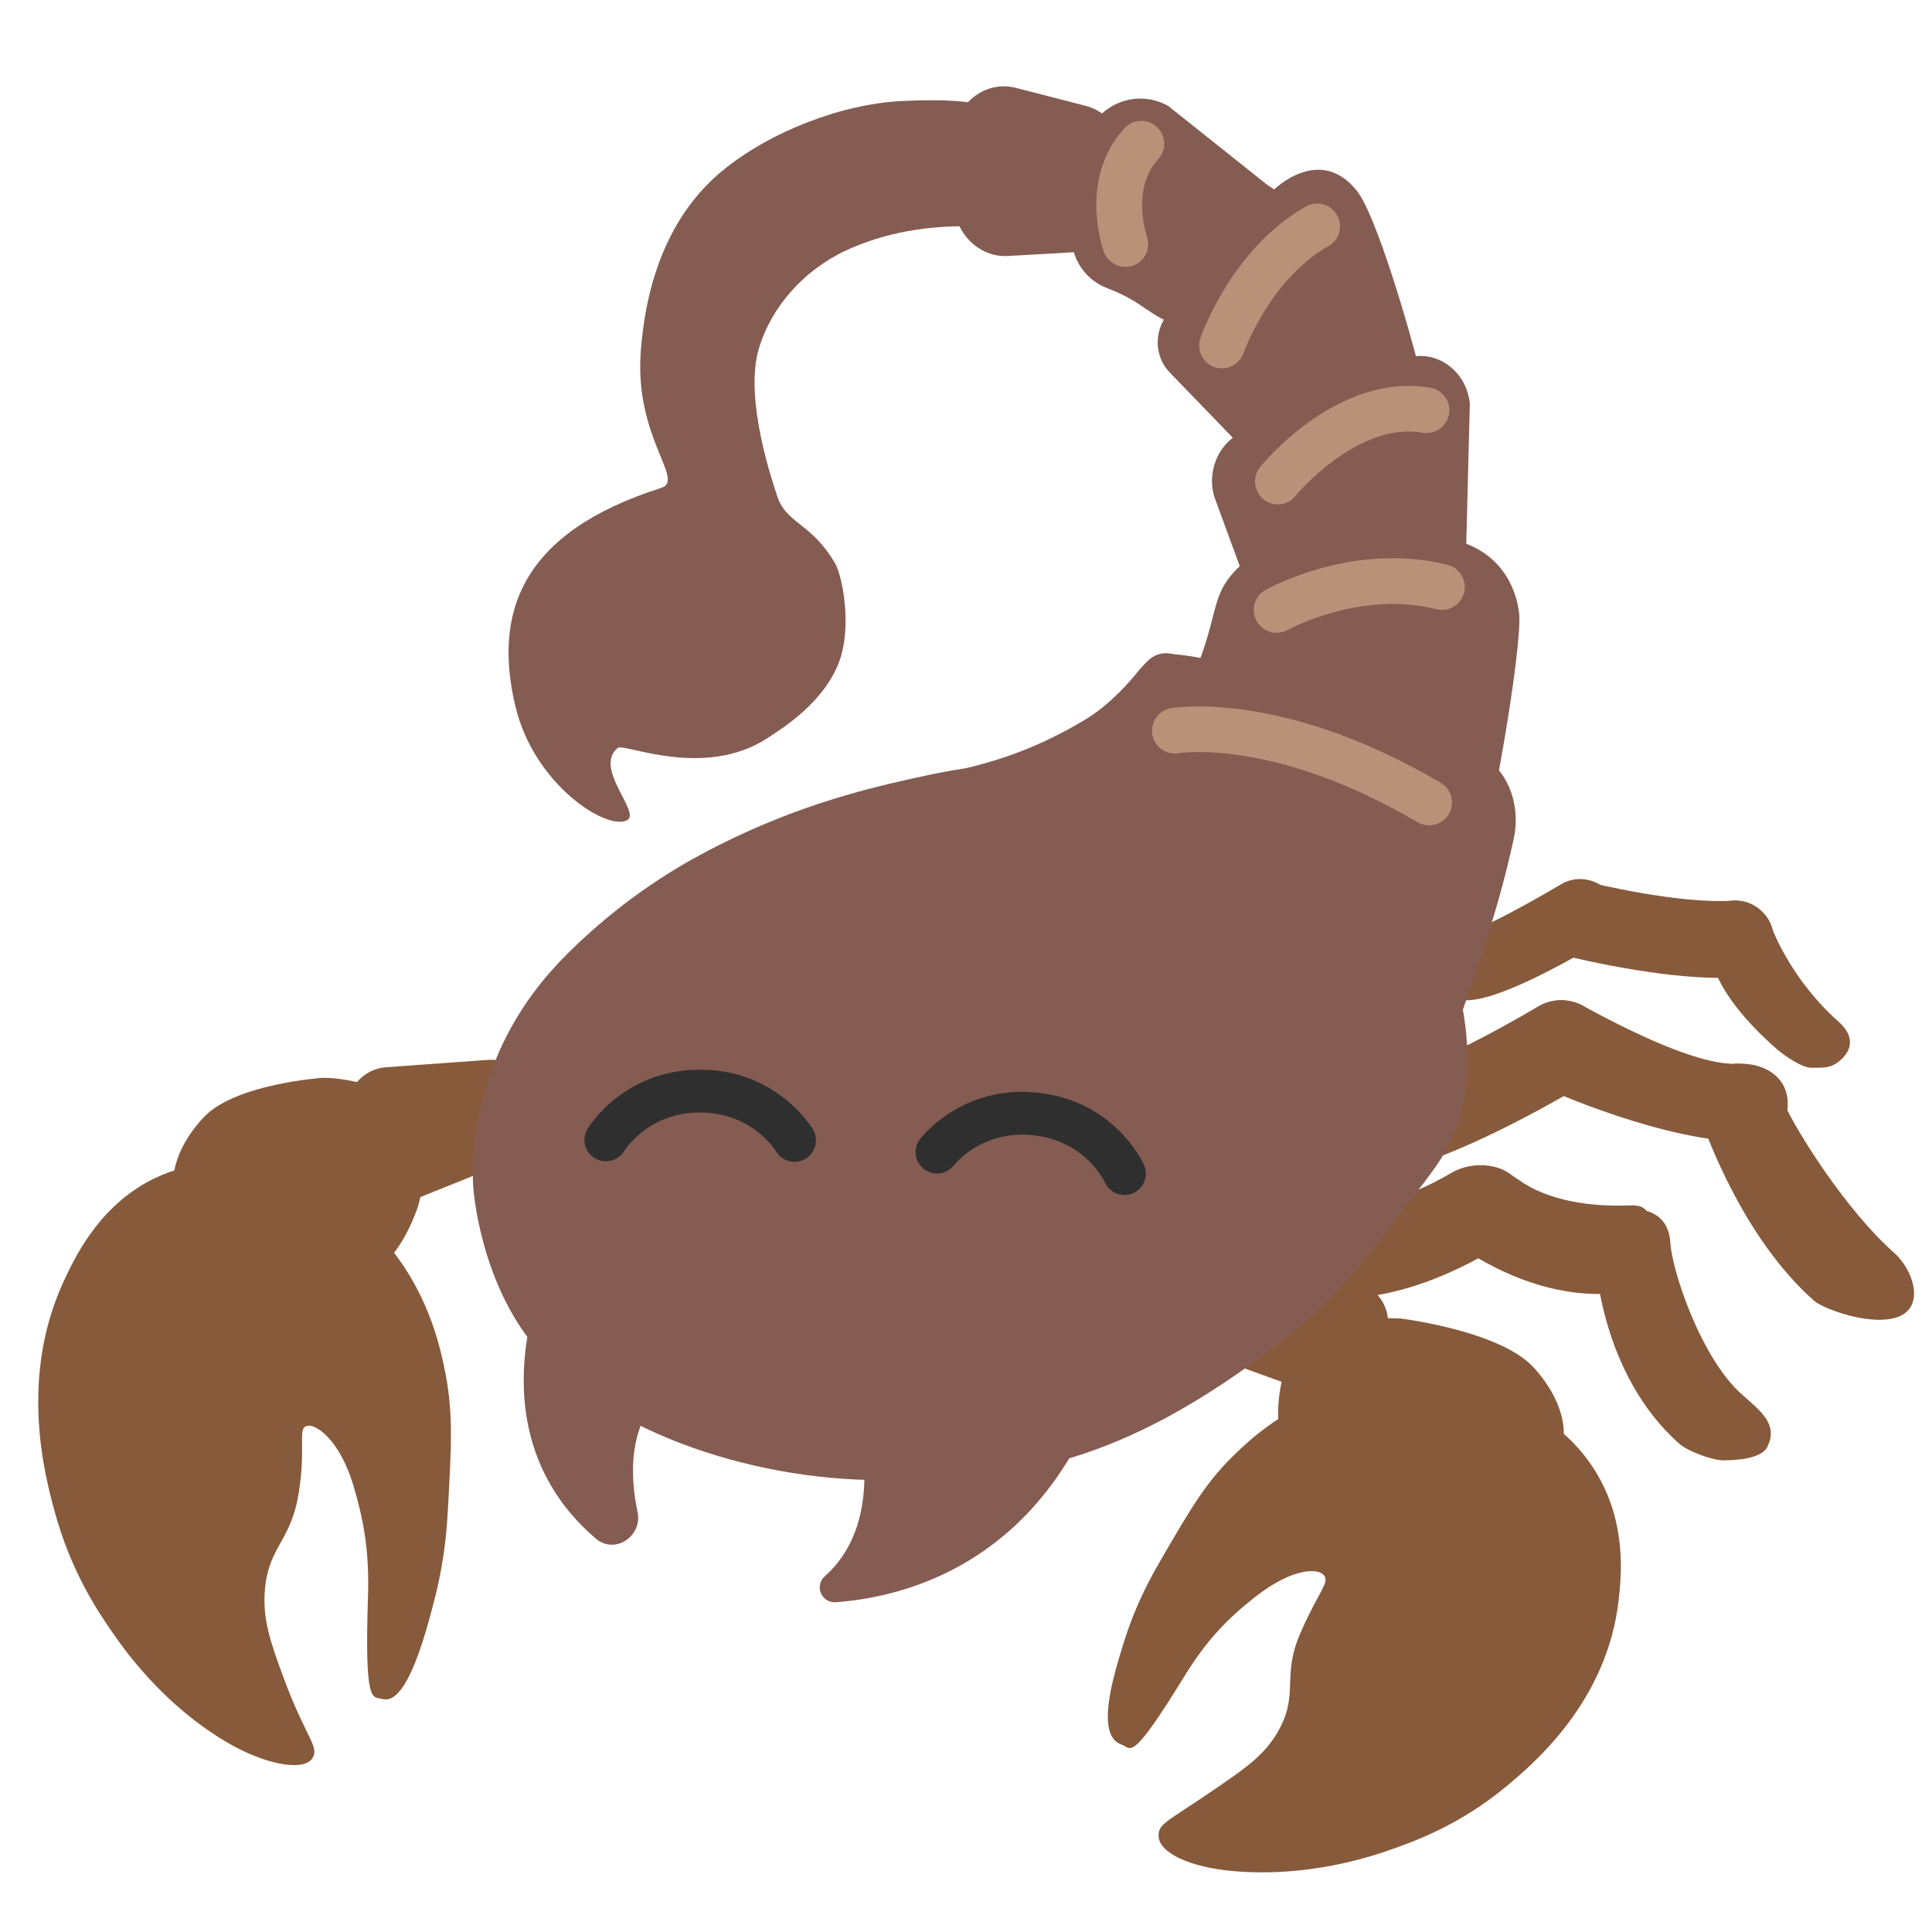
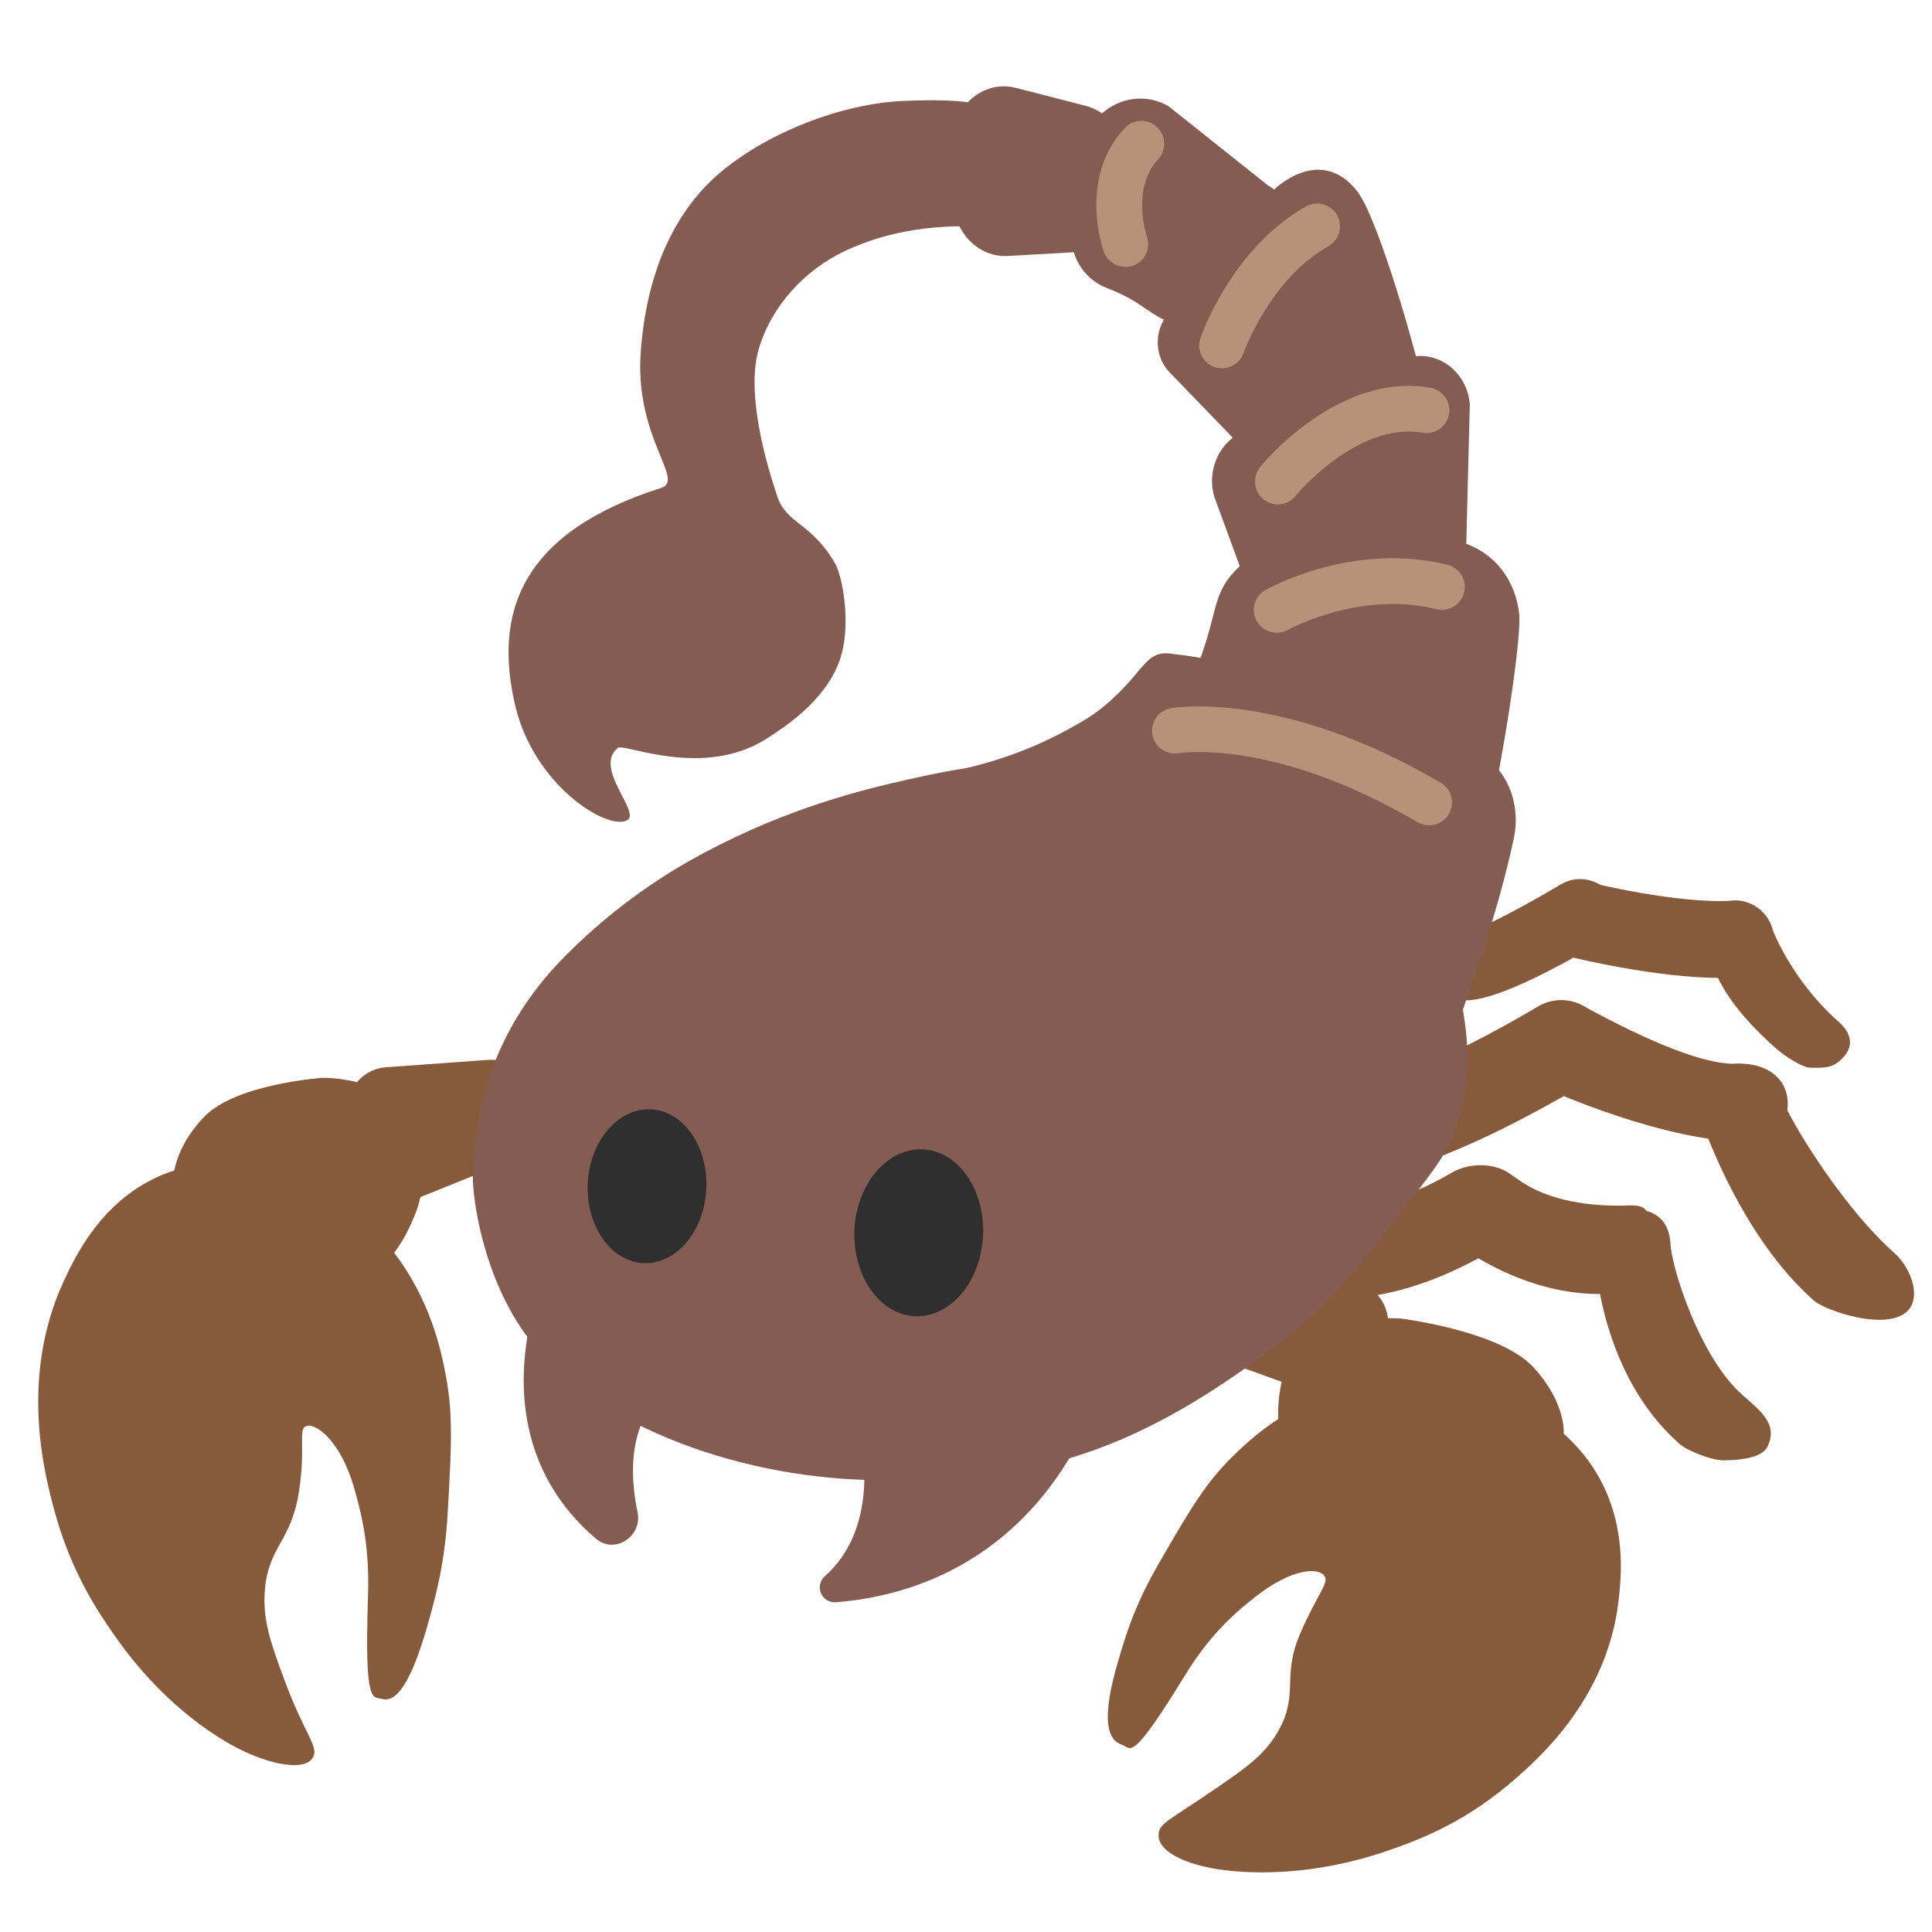
- <svg xmlns="http://www.w3.org/2000/svg" width="128" height="128">
-   <path d="M85.49 85.55c-1.65 0-5.14-.97-5.15-2.62-.01-1.65 3.47-3.86 5.12-3.87.16 0 3.94 2.63 10.71-1.36 1.42-.84 3.67-.66 4.51.77.84 1.42-.33 3.5-1.75 4.34-8.29 4.88-13.11 2.75-13.43 2.75 0-.01-.01-.01-.01-.01z" fill="#875a3b" />
-   <path d="M105.92 85.73c-5.32 0-9.57-3.4-10.23-3.87-1.34-.97.56-1.92 1.53-3.26.97-1.35 2.09-1.38 3.43-.41 1.91 1.37 4.76 1.78 7.33 1.67 1.62-.06 1.28 1.03 1.38 2.68a2.99 2.99 0 0 1-2.81 3.17c-.21.01-.42.02-.63.02z" fill="#875a3b" />
-   <path d="M114.16 96.75c-.71 0-2.32-.59-2.89-1.09-5.25-4.63-5.58-12.17-5.6-12.52-.08-1.65.5-2.94 2.15-3.03 1.67-.1 2.76.62 2.85 2.26.09 1.73 1.99 7.6 4.76 10.04 1.24 1.09 2.4 1.97 1.66 3.45-.41.81-2.11.89-2.93.89zM92.04 77.58c-1.38 0-2.63-.96-2.93-2.37-.35-1.61.68-3.19 2.28-3.55.11-.03 3.58-.89 10.52-4.98a2.99 2.99 0 0 1 4.1 1.06 2.99 2.99 0 0 1-1.06 4.1c-7.88 4.65-11.86 5.58-12.28 5.67-.22.05-.43.07-.63.07z" fill="#875a3b" />
-   <path d="M115.68 75.64c-5.28 0-12.81-3.27-13.68-3.74a2.996 2.996 0 0 1-1.2-4.06 3 3 0 0 1 4.06-1.21c2.84 1.54 7.67 4.01 10.3 3.84 1.75-.04 3.18.84 3.28 2.49.09 1.66-1.11 2.58-2.76 2.68-.19.02.2 0 0 0zM96.6 66.27c-1.37 0-2.5-.43-2.54-1.81-.04-1.29.89-2.06 2.13-2.27.27-.08 1.98-.5 7.26-3.62 1.21-.71 2.78-.23 3.49.98.71 1.21.31 2.16-.9 2.87-7.44 4.39-8.88 3.83-9.35 3.83-.04.02-.06.02-.09.02z" fill="#875a3b" />
-   <path d="M114.01 64.79c-4.31 0-9.65-1.32-9.89-1.37a2.546 2.546 0 0 1-1.86-3.09 2.562 2.562 0 0 1 3.09-1.86c.06.01 5.82 1.44 9.46 1.2 1.33-.11 2.61.98 2.7 2.38.08 1.4-.98 2.61-2.38 2.7-.36.02-.74.04-1.12.04zM21.37 71.41s-5.71.38-7.83 2.57-2.81 5.13-1.11 6.52c1.7 1.39 7.81 5.11 10.39 4.64 2.58-.47 3.99-2.82 4.78-4.95.79-2.12.56-5.86-.75-7.03-1.31-1.18-3.95-1.77-5.48-1.75z" fill="#875a3b" />
-   <path d="M25.56 70.71l6.77-.49c2.47-.18 4.01 2.93 2.54 5.14l-.49.74c-.34.52-.81.91-1.36 1.13l-5.32 2.14c-1.44.58-3.04-.17-3.66-1.72l-.96-2.39c-.82-2.06.45-4.4 2.48-4.55zM92.83 87.36s6.51.8 8.75 3.21 2.81 5.5.75 6.81c-2.06 1.31-9.33 4.72-12.25 4.04-2.92-.67-4.34-3.2-5.08-5.45-.74-2.25-.18-6.09 1.41-7.21 1.59-1.12 4.67-1.54 6.42-1.4z" fill="#875a3b" />
-   <path d="M89.33 84.84l-6.55-.43c-2.39-.16-3.88 2.55-2.46 4.49l.47.65c.33.45.79.79 1.31.98l5.15 1.87c1.39.5 2.94-.15 3.54-1.51l.93-2.09c.81-1.79-.43-3.83-2.39-3.96zM21.19 78.78c-1.05-.54-6.34-3.29-11.46-.45-3.33 1.85-4.83 5.1-5.51 6.56-2.97 6.42-1.24 12.87-.63 15.14 1.11 4.15 2.98 6.88 4.06 8.41 3.04 4.34 6.31 6.35 7.31 6.95 2.5 1.49 5.16 2.03 5.75 1.08.47-.75-.49-1.4-1.96-5.42-.82-2.23-1.39-3.82-1.19-5.84.28-2.78 1.72-3.11 2.23-6.29.48-2.97-.04-4.19.46-4.42.61-.29 2.26.87 3.18 3.97.64 2.17 1.05 4.24.95 7.33-.24 7.26.31 6.58.94 6.76.9.25 1.91-.94 3.08-5.14.3-1.09.63-2.28.88-3.76.24-1.41.34-2.61.4-3.74.23-4.16.34-6.23-.15-8.83-.3-1.56-.99-4.99-3.52-8.22-1.98-2.54-4.15-3.74-4.82-4.09z" fill="#875a3b" />
-   <path d="M95.49 91.53c1.21.17 7.32 1.01 10.34 6.16 1.96 3.36 1.58 6.77 1.41 8.31-.75 6.75-5.66 10.86-7.39 12.31-3.16 2.64-6.24 3.73-7.99 4.33-4.96 1.7-8.89 1.43-10.09 1.33-2.99-.25-4.99-1.24-5.01-2.33-.02-.85.54-.91 3.94-3.25 1.89-1.3 3.23-2.22 4.11-3.93 1.21-2.35.12-3.43 1.33-6.23 1.13-2.62 1.93-3.35 1.61-3.82-.39-.57-2.15-.53-4.59 1.39-1.71 1.34-3.15 2.75-4.68 5.24-3.6 5.86-3.51 4.77-4.16 4.55-.92-.31-1.41-1.59-.23-5.57.3-1.03.64-2.16 1.19-3.46.53-1.25 1.07-2.25 1.61-3.18 1.98-3.41 2.97-5.11 4.77-6.88 1.08-1.06 3.49-3.38 7.41-4.49 3.09-.87 5.65-.58 6.42-.48z" fill="#875a3b" />
-   <path d="M35.45 86.31c-1.01 3.5-1.98 10.49 4.03 15.63 1.25 1.07 3.1-.16 2.76-1.76-.56-2.65-.55-5.91 1.81-8.12.81-.75.82-2.01-.09-2.64l-5.87-4.03c-.97-.66-2.32-.21-2.64.92zM56.74 93.68c.59 2.33 1.41 7.62-2.07 10.73a.986.986 0 0 0 .74 1.74c4.75-.37 12.87-2.61 17.18-13.01.28-.67-.28-1.42-1.02-1.38l-13.87.69c-.65.04-1.12.62-.96 1.23zM96.16 68.99c.54-1.43.98-2.73 1.37-3.87.01-.02.02-.04.02-.06.13-.38.26-.8.4-1.2.24-.59.48-1.18.42-1.26.68-2.11 1.36-4.44 1.92-7.03.46-2.1-.29-4.32-1.92-5.4l-1.28-.82c-3.29-2.06-14.78-5.59-19.3-6.01-1.29-.27-1.73.41-2.36 1.1-.38.48-.78.93-1.2 1.35-.81.82-1.57 1.43-2.39 1.92-2.86 1.71-5.34 2.59-7.96 3.22" fill="#855c52" />
-   <path d="M96.3 75.17c-.66 1.65-1.76 2.91-3.77 5.53-2.36 3.07-4.3 5.58-7.49 8.06-10.98 8.55-17.97 9.3-26.72 9.3s-18.74-3.38-23.28-9.35c-3.11-4.09-3.72-9.48-3.71-10.64.07-7.16 3.22-11.85 6.23-14.85 3.39-3.38 6.72-5.46 9.05-6.7 5.62-3 10.5-4.19 13.56-4.88 1.68-.37 3.12-.69 5.01-.89 10.58-1.08 19.2 3.52 22.34 5.42 2.11 1.27 5.1 3.36 8.24 6.61 2.47 6.56 1.2 10.75.54 12.39zM66.24 12.2c.56-1.15 1.53-3.11 1.21-4.21-.28-.97.15-.39-.6-.45-1.35-.1-.91-1.13-7.05-.85-3.97.18-8.77 2.01-11.95 4.63-3.18 2.62-5.02 6.74-5.4 12.01-.41 5.68 2.95 8.48 1.37 8.99-9.35 2.97-11.16 8.32-9.66 14.53 1.26 5.18 6.07 8.21 7.39 7.49.94-.51-2.26-3.45-.62-4.79.41-.33 5.74 2.11 9.95-.67 1.05-.69 3.7-2.35 4.71-5.02.88-2.34.22-5.71-.26-6.53-1.64-2.81-3.31-2.59-3.89-4.62-.12-.41-2.18-6.17-1.17-9.59.81-2.76 2.96-5.21 5.77-6.52 4.23-1.97 8.45-1.6 9.61-1.56.41.01.74-1.22 1.12-1.19 1.85.16-1.52 2.02-1.2.31.14-.64.35-1.3.67-1.96z" fill="#855c52" />
-   <path d="M120.2 86.19c-4.8-4.23-7.19-11.25-7.35-11.6-.67-1.51.01-3.28 1.52-3.95 1.51-.67 3.06.78 3.74 2.29.92 2.07 4.23 7.29 7.39 10.08 1.24 1.09 2.07 3.54.27 4.23-1.81.68-5-.55-5.57-1.05zM119.98 70.74c-.6 0-1.77-.81-2.26-1.23-4.38-3.86-4.37-6.21-4.46-6.57-.33-1.37-.26-2.87 1.11-3.2 1.33-.33 2.71.49 3.06 1.83.04.12 1.31 3.41 4.37 6.11 1.05.93.98 1.87.04 2.64-.58.48-1.16.42-1.86.42z" fill="#875a3b" />
-   <path d="M78.75 52.25c-1.74-.49-2.51-2.69-1.5-4.3.9-1.43 1.84-3.11 2.34-4.51 1.14-3.2.75-4.25 2.56-5.94 1.81-1.69 11.11-2.44 14.21-1.71 2.94.69 4.1 3.03 4.29 4.88.16 1.54-.96 9.03-2.11 14.17-.34 1.54-1.78 2.47-3.19 2.07z" fill="#855c52" />
-   <path d="M82.49 28.55l10.5-4.76c2.02-.77 4.18.69 4.39 2.97l-.29 11.36c.17 1.87-1.07 3.55-2.82 3.81l-7.38 1.11c-1.58.24-3.1-.77-3.6-2.39l-2.83-7.71c-.55-1.8.35-3.75 2.03-4.39z" fill="#855c52" />
-   <path d="M83.52 30.91l-6.04-6.25c-.99-1.02-1.04-2.74-.12-3.82l7.05-8.28s3.04-3.02 5.5.1c1.25 1.58 3.44 8.98 4.27 12.37.36 1.45-.36 2.95-1.72 3.58l-6.06 2.83c-.97.46-2.13.24-2.88-.53z" fill="#855c52" />
-   <path d="M73.35 19.09a3.668 3.668 0 0 1-2.32-3.96c.23-1.6.53-3.62.82-5.44.41-2.59 3.28-3.96 5.56-2.66L84 12.28c2.15 1.23 2.54 4.16.79 5.9l-2.61 2.61a3.73 3.73 0 0 1-3.87.89c-2.36-.8-2.42-1.62-4.96-2.59z" fill="#855c52" />
-   <path d="M71.92 7.01L67.3 5.82c-2.19-.56-4.28 1.29-4.22 3.74l.08 3.75c.05 2.11 1.68 3.76 3.62 3.65l4.92-.28c2.07-.12 3.57-2.2 3.2-4.42l-.38-2.28c-.25-1.47-1.27-2.63-2.6-2.97z" fill="#855c52" />
-   <path d="M94.68 54.68c-.26 0-.52-.07-.77-.21-9.51-5.59-15.75-4.58-15.81-4.57a1.51 1.51 0 0 1-1.75-1.23c-.14-.82.41-1.61 1.23-1.75.3-.05 7.41-1.21 17.87 4.94.72.42.96 1.35.54 2.07-.29.48-.79.75-1.31.75zM84.58 41.92a1.511 1.511 0 0 1-.74-2.83c.23-.13 5.82-3.23 12.06-1.67.81.2 1.31 1.03 1.1 1.84-.2.81-1.03 1.31-1.84 1.1-5.04-1.26-9.79 1.34-9.83 1.37-.25.13-.5.19-.75.19zM84.66 33.42a1.521 1.521 0 0 1-1.18-2.47c.21-.26 5.19-6.32 11.29-5.26.82.14 1.38.93 1.23 1.75-.14.82-.93 1.37-1.75 1.23-4.31-.76-8.37 4.12-8.41 4.17-.3.39-.74.58-1.18.58zM80.96 24.4c-.16 0-.33-.03-.49-.08a1.512 1.512 0 0 1-.94-1.92c.08-.24 2.09-5.95 6.99-8.72.73-.41 1.65-.16 2.06.57.41.73.16 1.65-.57 2.06-3.89 2.2-5.6 7.02-5.62 7.07-.21.62-.8 1.02-1.43 1.02zM74.56 17.68c-.62 0-1.2-.38-1.43-1-.07-.2-1.7-4.85 1.37-8.18.57-.62 1.52-.66 2.14-.09.62.57.66 1.52.09 2.14-1.81 1.97-.76 5.08-.75 5.11.28.79-.12 1.66-.91 1.94-.17.05-.34.08-.51.08z" fill="#b89278" />
-   <path d="M41.339 76.283a1.42 1.42 0 0 1-2.442-1.447c.094-.162 2.395-3.967 7.48-3.967 5.091 0 7.392 3.805 7.49 3.967a1.424 1.424 0 0 1-1.228 2.139c-.479 0-.952-.245-1.218-.687-.067-.115-1.624-2.582-5.044-2.582-3.42-.005-4.965 2.467-5.038 2.577zM75.076 79.051c-.238.11-.493.143-.731.117a1.436 1.436 0 0 1-1.143-.831c-.045-.11-1.304-2.736-4.707-3.12-3.46-.39-5.283 1.965-5.301 1.989a1.418 1.418 0 0 1-2.264-1.707c.111-.15 2.824-3.672 7.883-3.1 5.053.57 6.907 4.609 6.982 4.78a1.423 1.423 0 0 1-.72 1.872z" fill="#2f2f2f" />
+ <svg xmlns="http://www.w3.org/2000/svg" width="128" height="128" version="1.1" id="svg28636">
+   <defs id="defs28640" />
+   <path d="M85.49 85.55c-1.65 0-5.14-.97-5.15-2.62-.01-1.65 3.47-3.86 5.12-3.87.16 0 3.94 2.63 10.71-1.36 1.42-.84 3.67-.66 4.51.77.84 1.42-.33 3.5-1.75 4.34-8.29 4.88-13.11 2.75-13.43 2.75 0-.01-.01-.01-.01-.01z" fill="#875a3b" id="path28600" />
+   <path d="M105.92 85.73c-5.32 0-9.57-3.4-10.23-3.87-1.34-.97.56-1.92 1.53-3.26.97-1.35 2.09-1.38 3.43-.41 1.91 1.37 4.76 1.78 7.33 1.67 1.62-.06 1.28 1.03 1.38 2.68a2.99 2.99 0 0 1-2.81 3.17c-.21.01-.42.02-.63.02z" fill="#875a3b" id="path28602" />
+   <path d="M114.16 96.75c-.71 0-2.32-.59-2.89-1.09-5.25-4.63-5.58-12.17-5.6-12.52-.08-1.65.5-2.94 2.15-3.03 1.67-.1 2.76.62 2.85 2.26.09 1.73 1.99 7.6 4.76 10.04 1.24 1.09 2.4 1.97 1.66 3.45-.41.81-2.11.89-2.93.89zM92.04 77.58c-1.38 0-2.63-.96-2.93-2.37-.35-1.61.68-3.19 2.28-3.55.11-.03 3.58-.89 10.52-4.98a2.99 2.99 0 0 1 4.1 1.06 2.99 2.99 0 0 1-1.06 4.1c-7.88 4.65-11.86 5.58-12.28 5.67-.22.05-.43.07-.63.07z" fill="#875a3b" id="path28604" />
+   <path d="M115.68 75.64c-5.28 0-12.81-3.27-13.68-3.74a2.996 2.996 0 0 1-1.2-4.06 3 3 0 0 1 4.06-1.21c2.84 1.54 7.67 4.01 10.3 3.84 1.75-.04 3.18.84 3.28 2.49.09 1.66-1.11 2.58-2.76 2.68-.19.02.2 0 0 0zM96.6 66.27c-1.37 0-2.5-.43-2.54-1.81-.04-1.29.89-2.06 2.13-2.27.27-.08 1.98-.5 7.26-3.62 1.21-.71 2.78-.23 3.49.98.71 1.21.31 2.16-.9 2.87-7.44 4.39-8.88 3.83-9.35 3.83-.04.02-.06.02-.09.02z" fill="#875a3b" id="path28606" />
+   <path d="M114.01 64.79c-4.31 0-9.65-1.32-9.89-1.37a2.546 2.546 0 0 1-1.86-3.09 2.562 2.562 0 0 1 3.09-1.86c.06.01 5.82 1.44 9.46 1.2 1.33-.11 2.61.98 2.7 2.38.08 1.4-.98 2.61-2.38 2.7-.36.02-.74.04-1.12.04zM21.37 71.41s-5.71.38-7.83 2.57-2.81 5.13-1.11 6.52c1.7 1.39 7.81 5.11 10.39 4.64 2.58-.47 3.99-2.82 4.78-4.95.79-2.12.56-5.86-.75-7.03-1.31-1.18-3.95-1.77-5.48-1.75z" fill="#875a3b" id="path28608" />
+   <path d="M25.56 70.71l6.77-.49c2.47-.18 4.01 2.93 2.54 5.14l-.49.74c-.34.52-.81.91-1.36 1.13l-5.32 2.14c-1.44.58-3.04-.17-3.66-1.72l-.96-2.39c-.82-2.06.45-4.4 2.48-4.55zM92.83 87.36s6.51.8 8.75 3.21 2.81 5.5.75 6.81c-2.06 1.31-9.33 4.72-12.25 4.04-2.92-.67-4.34-3.2-5.08-5.45-.74-2.25-.18-6.09 1.41-7.21 1.59-1.12 4.67-1.54 6.42-1.4z" fill="#875a3b" id="path28610" />
+   <path d="M89.33 84.84l-6.55-.43c-2.39-.16-3.88 2.55-2.46 4.49l.47.65c.33.45.79.79 1.31.98l5.15 1.87c1.39.5 2.94-.15 3.54-1.51l.93-2.09c.81-1.79-.43-3.83-2.39-3.96zM21.19 78.78c-1.05-.54-6.34-3.29-11.46-.45-3.33 1.85-4.83 5.1-5.51 6.56-2.97 6.42-1.24 12.87-.63 15.14 1.11 4.15 2.98 6.88 4.06 8.41 3.04 4.34 6.31 6.35 7.31 6.95 2.5 1.49 5.16 2.03 5.75 1.08.47-.75-.49-1.4-1.96-5.42-.82-2.23-1.39-3.82-1.19-5.84.28-2.78 1.72-3.11 2.23-6.29.48-2.97-.04-4.19.46-4.42.61-.29 2.26.87 3.18 3.97.64 2.17 1.05 4.24.95 7.33-.24 7.26.31 6.58.94 6.76.9.25 1.91-.94 3.08-5.14.3-1.09.63-2.28.88-3.76.24-1.41.34-2.61.4-3.74.23-4.16.34-6.23-.15-8.83-.3-1.56-.99-4.99-3.52-8.22-1.98-2.54-4.15-3.74-4.82-4.09z" fill="#875a3b" id="path28612" />
+   <path d="M95.49 91.53c1.21.17 7.32 1.01 10.34 6.16 1.96 3.36 1.58 6.77 1.41 8.31-.75 6.75-5.66 10.86-7.39 12.31-3.16 2.64-6.24 3.73-7.99 4.33-4.96 1.7-8.89 1.43-10.09 1.33-2.99-.25-4.99-1.24-5.01-2.33-.02-.85.54-.91 3.94-3.25 1.89-1.3 3.23-2.22 4.11-3.93 1.21-2.35.12-3.43 1.33-6.23 1.13-2.62 1.93-3.35 1.61-3.82-.39-.57-2.15-.53-4.59 1.39-1.71 1.34-3.15 2.75-4.68 5.24-3.6 5.86-3.51 4.77-4.16 4.55-.92-.31-1.41-1.59-.23-5.57.3-1.03.64-2.16 1.19-3.46.53-1.25 1.07-2.25 1.61-3.18 1.98-3.41 2.97-5.11 4.77-6.88 1.08-1.06 3.49-3.38 7.41-4.49 3.09-.87 5.65-.58 6.42-.48z" fill="#875a3b" id="path28614" />
+   <path d="M35.45 86.31c-1.01 3.5-1.98 10.49 4.03 15.63 1.25 1.07 3.1-.16 2.76-1.76-.56-2.65-.55-5.91 1.81-8.12.81-.75.82-2.01-.09-2.64l-5.87-4.03c-.97-.66-2.32-.21-2.64.92zM56.74 93.68c.59 2.33 1.41 7.62-2.07 10.73a.986.986 0 0 0 .74 1.74c4.75-.37 12.87-2.61 17.18-13.01.28-.67-.28-1.42-1.02-1.38l-13.87.69c-.65.04-1.12.62-.96 1.23zM96.16 68.99c.54-1.43.98-2.73 1.37-3.87.01-.02.02-.04.02-.06.13-.38.26-.8.4-1.2.24-.59.48-1.18.42-1.26.68-2.11 1.36-4.44 1.92-7.03.46-2.1-.29-4.32-1.92-5.4l-1.28-.82c-3.29-2.06-14.78-5.59-19.3-6.01-1.29-.27-1.73.41-2.36 1.1-.38.48-.78.93-1.2 1.35-.81.82-1.57 1.43-2.39 1.92-2.86 1.71-5.34 2.59-7.96 3.22" fill="#855c52" id="path28616" />
+   <path d="M96.3 75.17c-.66 1.65-1.76 2.91-3.77 5.53-2.36 3.07-4.3 5.58-7.49 8.06-10.98 8.55-17.97 9.3-26.72 9.3s-18.74-3.38-23.28-9.35c-3.11-4.09-3.72-9.48-3.71-10.64.07-7.16 3.22-11.85 6.23-14.85 3.39-3.38 6.72-5.46 9.05-6.7 5.62-3 10.5-4.19 13.56-4.88 1.68-.37 3.12-.69 5.01-.89 10.58-1.08 19.2 3.52 22.34 5.42 2.11 1.27 5.1 3.36 8.24 6.61 2.47 6.56 1.2 10.75.54 12.39zM66.24 12.2c.56-1.15 1.53-3.11 1.21-4.21-.28-.97.15-.39-.6-.45-1.35-.1-.91-1.13-7.05-.85-3.97.18-8.77 2.01-11.95 4.63-3.18 2.62-5.02 6.74-5.4 12.01-.41 5.68 2.95 8.48 1.37 8.99-9.35 2.97-11.16 8.32-9.66 14.53 1.26 5.18 6.07 8.21 7.39 7.49.94-.51-2.26-3.45-.62-4.79.41-.33 5.74 2.11 9.95-.67 1.05-.69 3.7-2.35 4.71-5.02.88-2.34.22-5.71-.26-6.53-1.64-2.81-3.31-2.59-3.89-4.62-.12-.41-2.18-6.17-1.17-9.59.81-2.76 2.96-5.21 5.77-6.52 4.23-1.97 8.45-1.6 9.61-1.56.41.01.74-1.22 1.12-1.19 1.85.16-1.52 2.02-1.2.31.14-.64.35-1.3.67-1.96z" fill="#855c52" id="path28618" />
+   <path d="M120.2 86.19c-4.8-4.23-7.19-11.25-7.35-11.6-.67-1.51.01-3.28 1.52-3.95 1.51-.67 3.06.78 3.74 2.29.92 2.07 4.23 7.29 7.39 10.08 1.24 1.09 2.07 3.54.27 4.23-1.81.68-5-.55-5.57-1.05zM119.98 70.74c-.6 0-1.77-.81-2.26-1.23-4.38-3.86-4.37-6.21-4.46-6.57-.33-1.37-.26-2.87 1.11-3.2 1.33-.33 2.71.49 3.06 1.83.04.12 1.31 3.41 4.37 6.11 1.05.93.98 1.87.04 2.64-.58.48-1.16.42-1.86.42z" fill="#875a3b" id="path28620" />
+   <path d="M78.75 52.25c-1.74-.49-2.51-2.69-1.5-4.3.9-1.43 1.84-3.11 2.34-4.51 1.14-3.2.75-4.25 2.56-5.94 1.81-1.69 11.11-2.44 14.21-1.71 2.94.69 4.1 3.03 4.29 4.88.16 1.54-.96 9.03-2.11 14.17-.34 1.54-1.78 2.47-3.19 2.07z" fill="#855c52" id="path28622" />
+   <path d="M82.49 28.55l10.5-4.76c2.02-.77 4.18.69 4.39 2.97l-.29 11.36c.17 1.87-1.07 3.55-2.82 3.81l-7.38 1.11c-1.58.24-3.1-.77-3.6-2.39l-2.83-7.71c-.55-1.8.35-3.75 2.03-4.39z" fill="#855c52" id="path28624" />
+   <path d="M83.52 30.91l-6.04-6.25c-.99-1.02-1.04-2.74-.12-3.82l7.05-8.28s3.04-3.02 5.5.1c1.25 1.58 3.44 8.98 4.27 12.37.36 1.45-.36 2.95-1.72 3.58l-6.06 2.83c-.97.46-2.13.24-2.88-.53z" fill="#855c52" id="path28626" />
+   <path d="M73.35 19.09a3.668 3.668 0 0 1-2.32-3.96c.23-1.6.53-3.62.82-5.44.41-2.59 3.28-3.96 5.56-2.66L84 12.28c2.15 1.23 2.54 4.16.79 5.9l-2.61 2.61a3.73 3.73 0 0 1-3.87.89c-2.36-.8-2.42-1.62-4.96-2.59z" fill="#855c52" id="path28628" />
+   <path d="M71.92 7.01L67.3 5.82c-2.19-.56-4.28 1.29-4.22 3.74l.08 3.75c.05 2.11 1.68 3.76 3.62 3.65l4.92-.28c2.07-.12 3.57-2.2 3.2-4.42l-.38-2.28c-.25-1.47-1.27-2.63-2.6-2.97z" fill="#855c52" id="path28630" />
+   <path d="M94.68 54.68c-.26 0-.52-.07-.77-.21-9.51-5.59-15.75-4.58-15.81-4.57a1.51 1.51 0 0 1-1.75-1.23c-.14-.82.41-1.61 1.23-1.75.3-.05 7.41-1.21 17.87 4.94.72.42.96 1.35.54 2.07-.29.48-.79.75-1.31.75zM84.58 41.92a1.511 1.511 0 0 1-.74-2.83c.23-.13 5.82-3.23 12.06-1.67.81.2 1.31 1.03 1.1 1.84-.2.81-1.03 1.31-1.84 1.1-5.04-1.26-9.79 1.34-9.83 1.37-.25.13-.5.19-.75.19zM84.66 33.42a1.521 1.521 0 0 1-1.18-2.47c.21-.26 5.19-6.32 11.29-5.26.82.14 1.38.93 1.23 1.75-.14.82-.93 1.37-1.75 1.23-4.31-.76-8.37 4.12-8.41 4.17-.3.39-.74.58-1.18.58zM80.96 24.4c-.16 0-.33-.03-.49-.08a1.512 1.512 0 0 1-.94-1.92c.08-.24 2.09-5.95 6.99-8.72.73-.41 1.65-.16 2.06.57.41.73.16 1.65-.57 2.06-3.89 2.2-5.6 7.02-5.62 7.07-.21.62-.8 1.02-1.43 1.02zM74.56 17.68c-.62 0-1.2-.38-1.43-1-.07-.2-1.7-4.85 1.37-8.18.57-.62 1.52-.66 2.14-.09.62.57.66 1.52.09 2.14-1.81 1.97-.76 5.08-.75 5.11.28.79-.12 1.66-.91 1.94-.17.05-.34.08-.51.08z" fill="#b89278" id="path28632" />
+   <path d="m 46.743,79.326 c -0.367,2.787 -2.396,4.708 -4.534,4.314 -2.14,-0.416 -3.575,-2.998 -3.223,-5.784 0.376,-2.78 2.411,-4.717 4.558,-4.309 2.139,0.401 3.575,2.998 3.199,5.778 z" style="fill:#2f2f2f;fill-opacity:1;stroke-width:1" id="path24605" />
+   <path d="m 65.073,82.471 c -0.399,3.023 -2.599,5.106 -4.918,4.68 -2.321,-0.452 -3.878,-3.252 -3.497,-6.274 0.408,-3.015 2.615,-5.116 4.944,-4.674 2.32,0.435 3.878,3.252 3.47,6.267 z" style="fill:#2f2f2f;fill-opacity:1;stroke-width:1" id="path8194" />
</svg>
